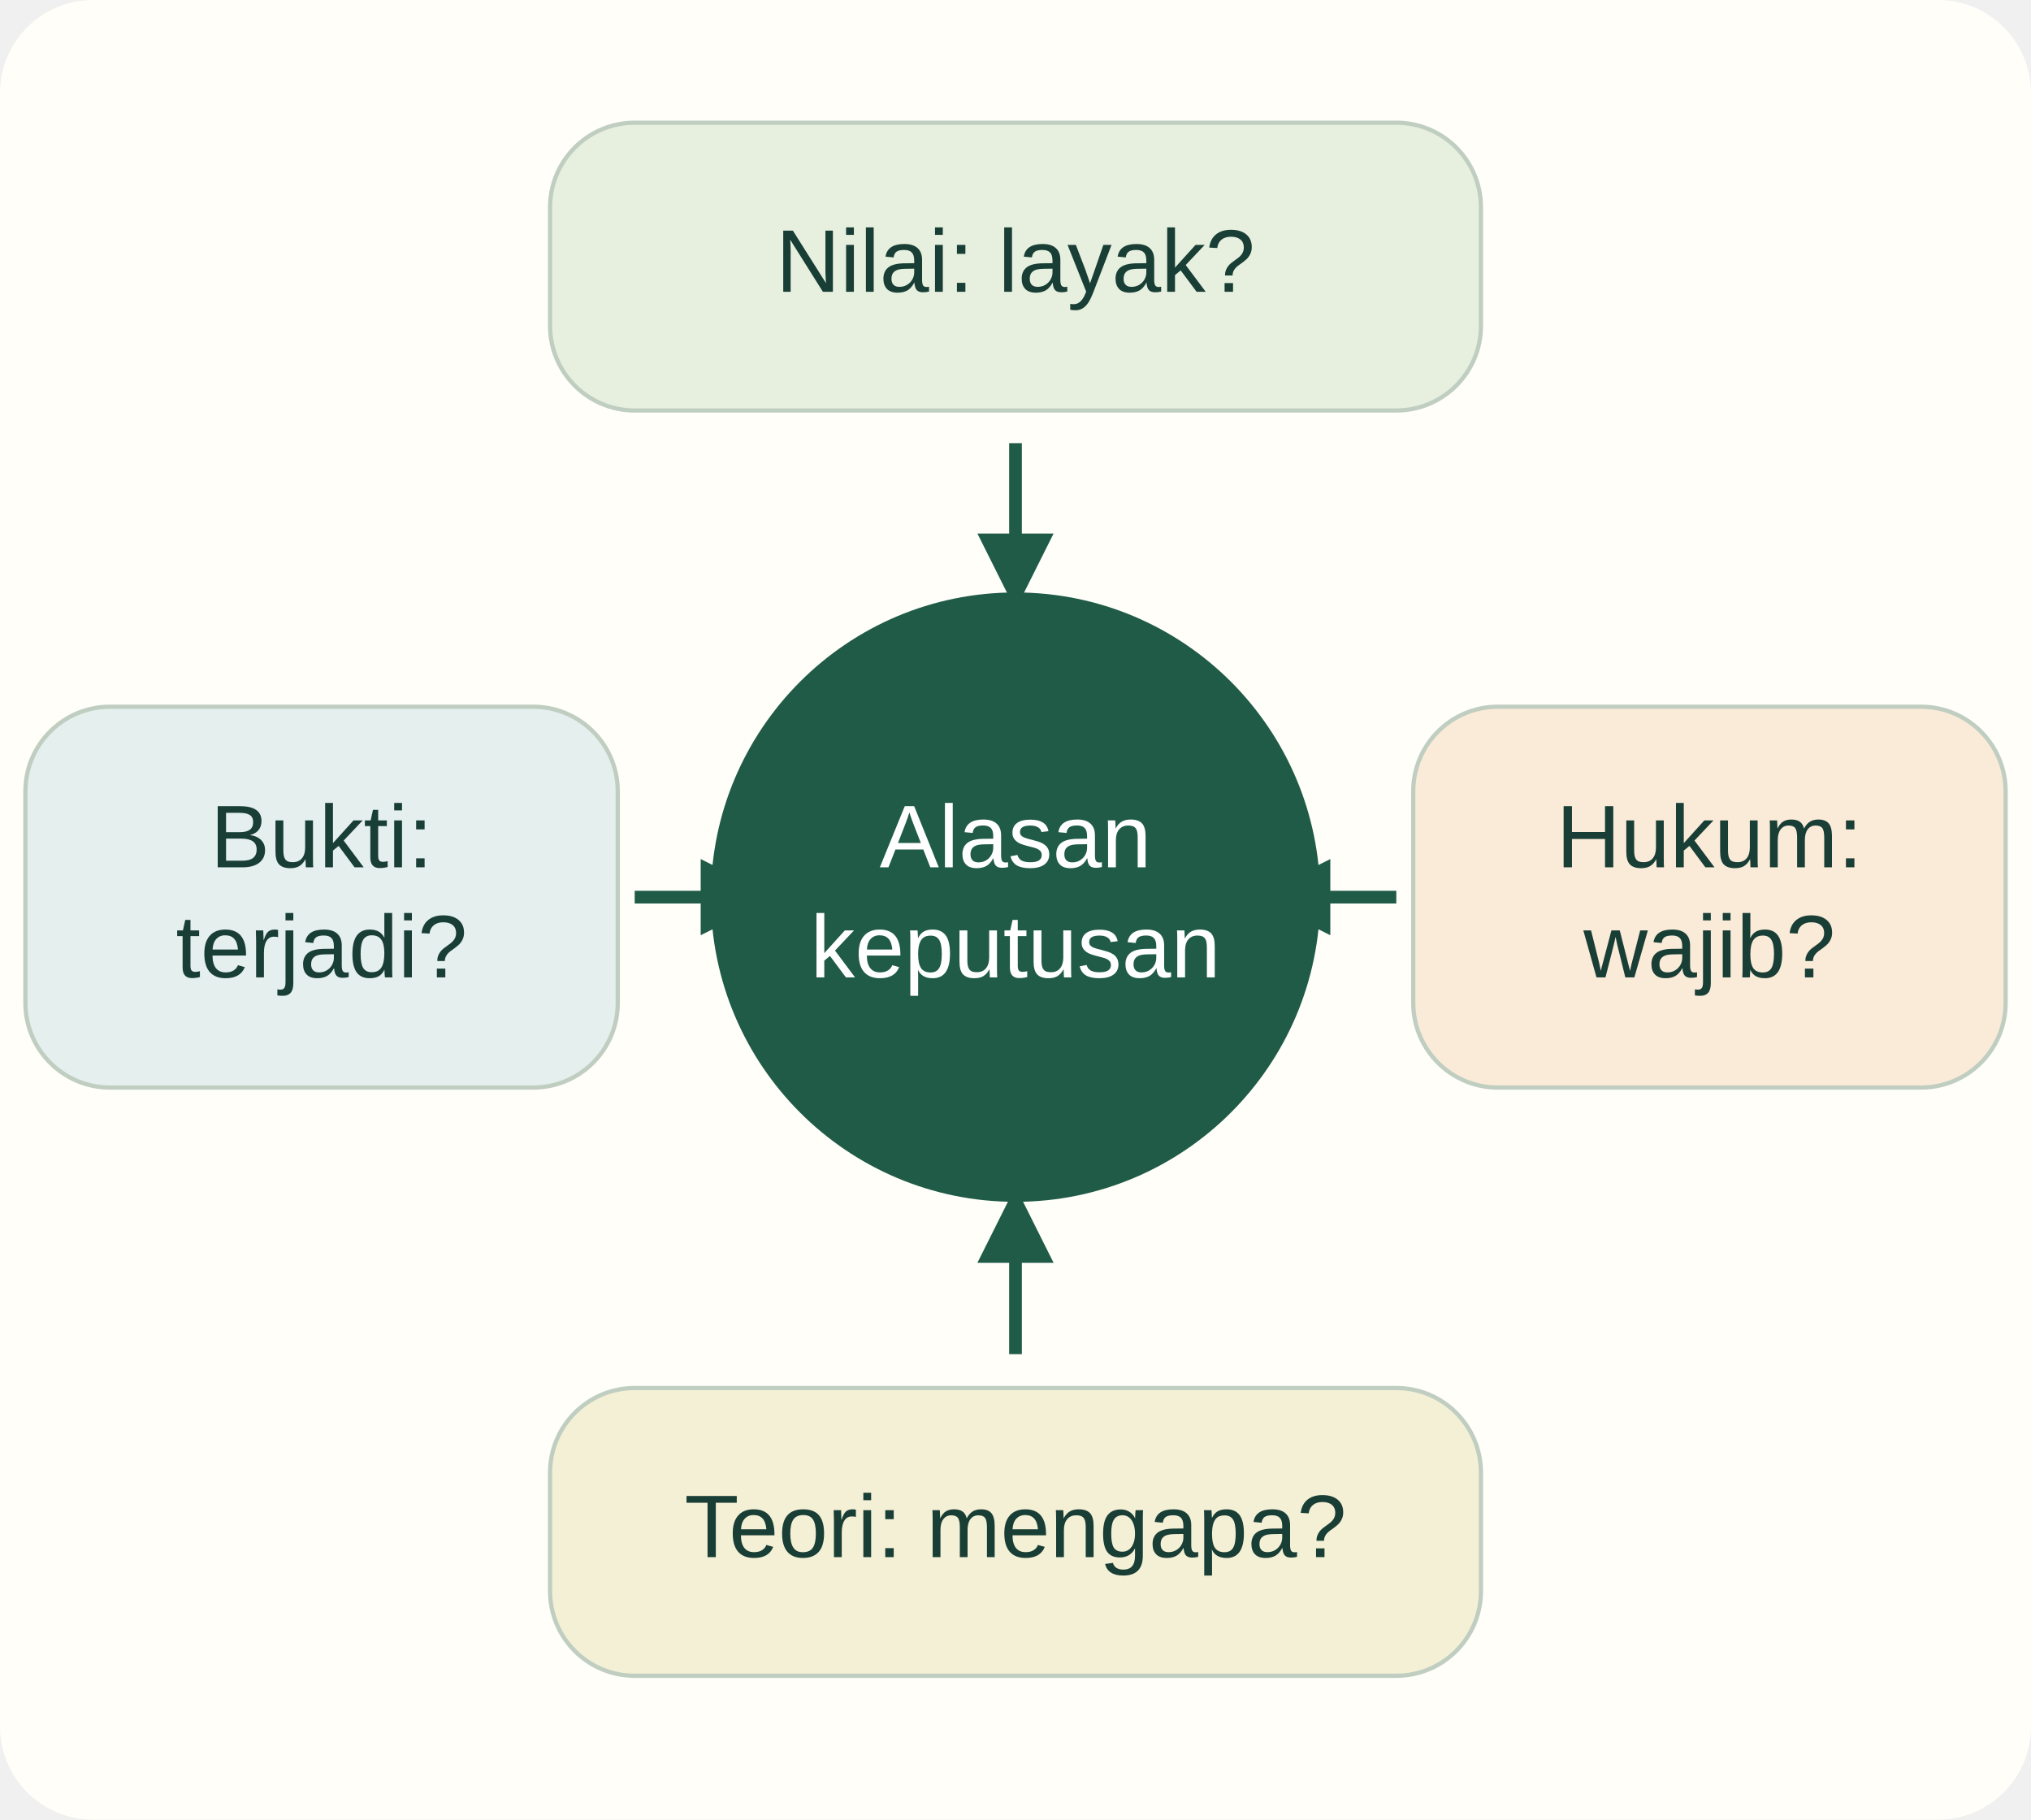
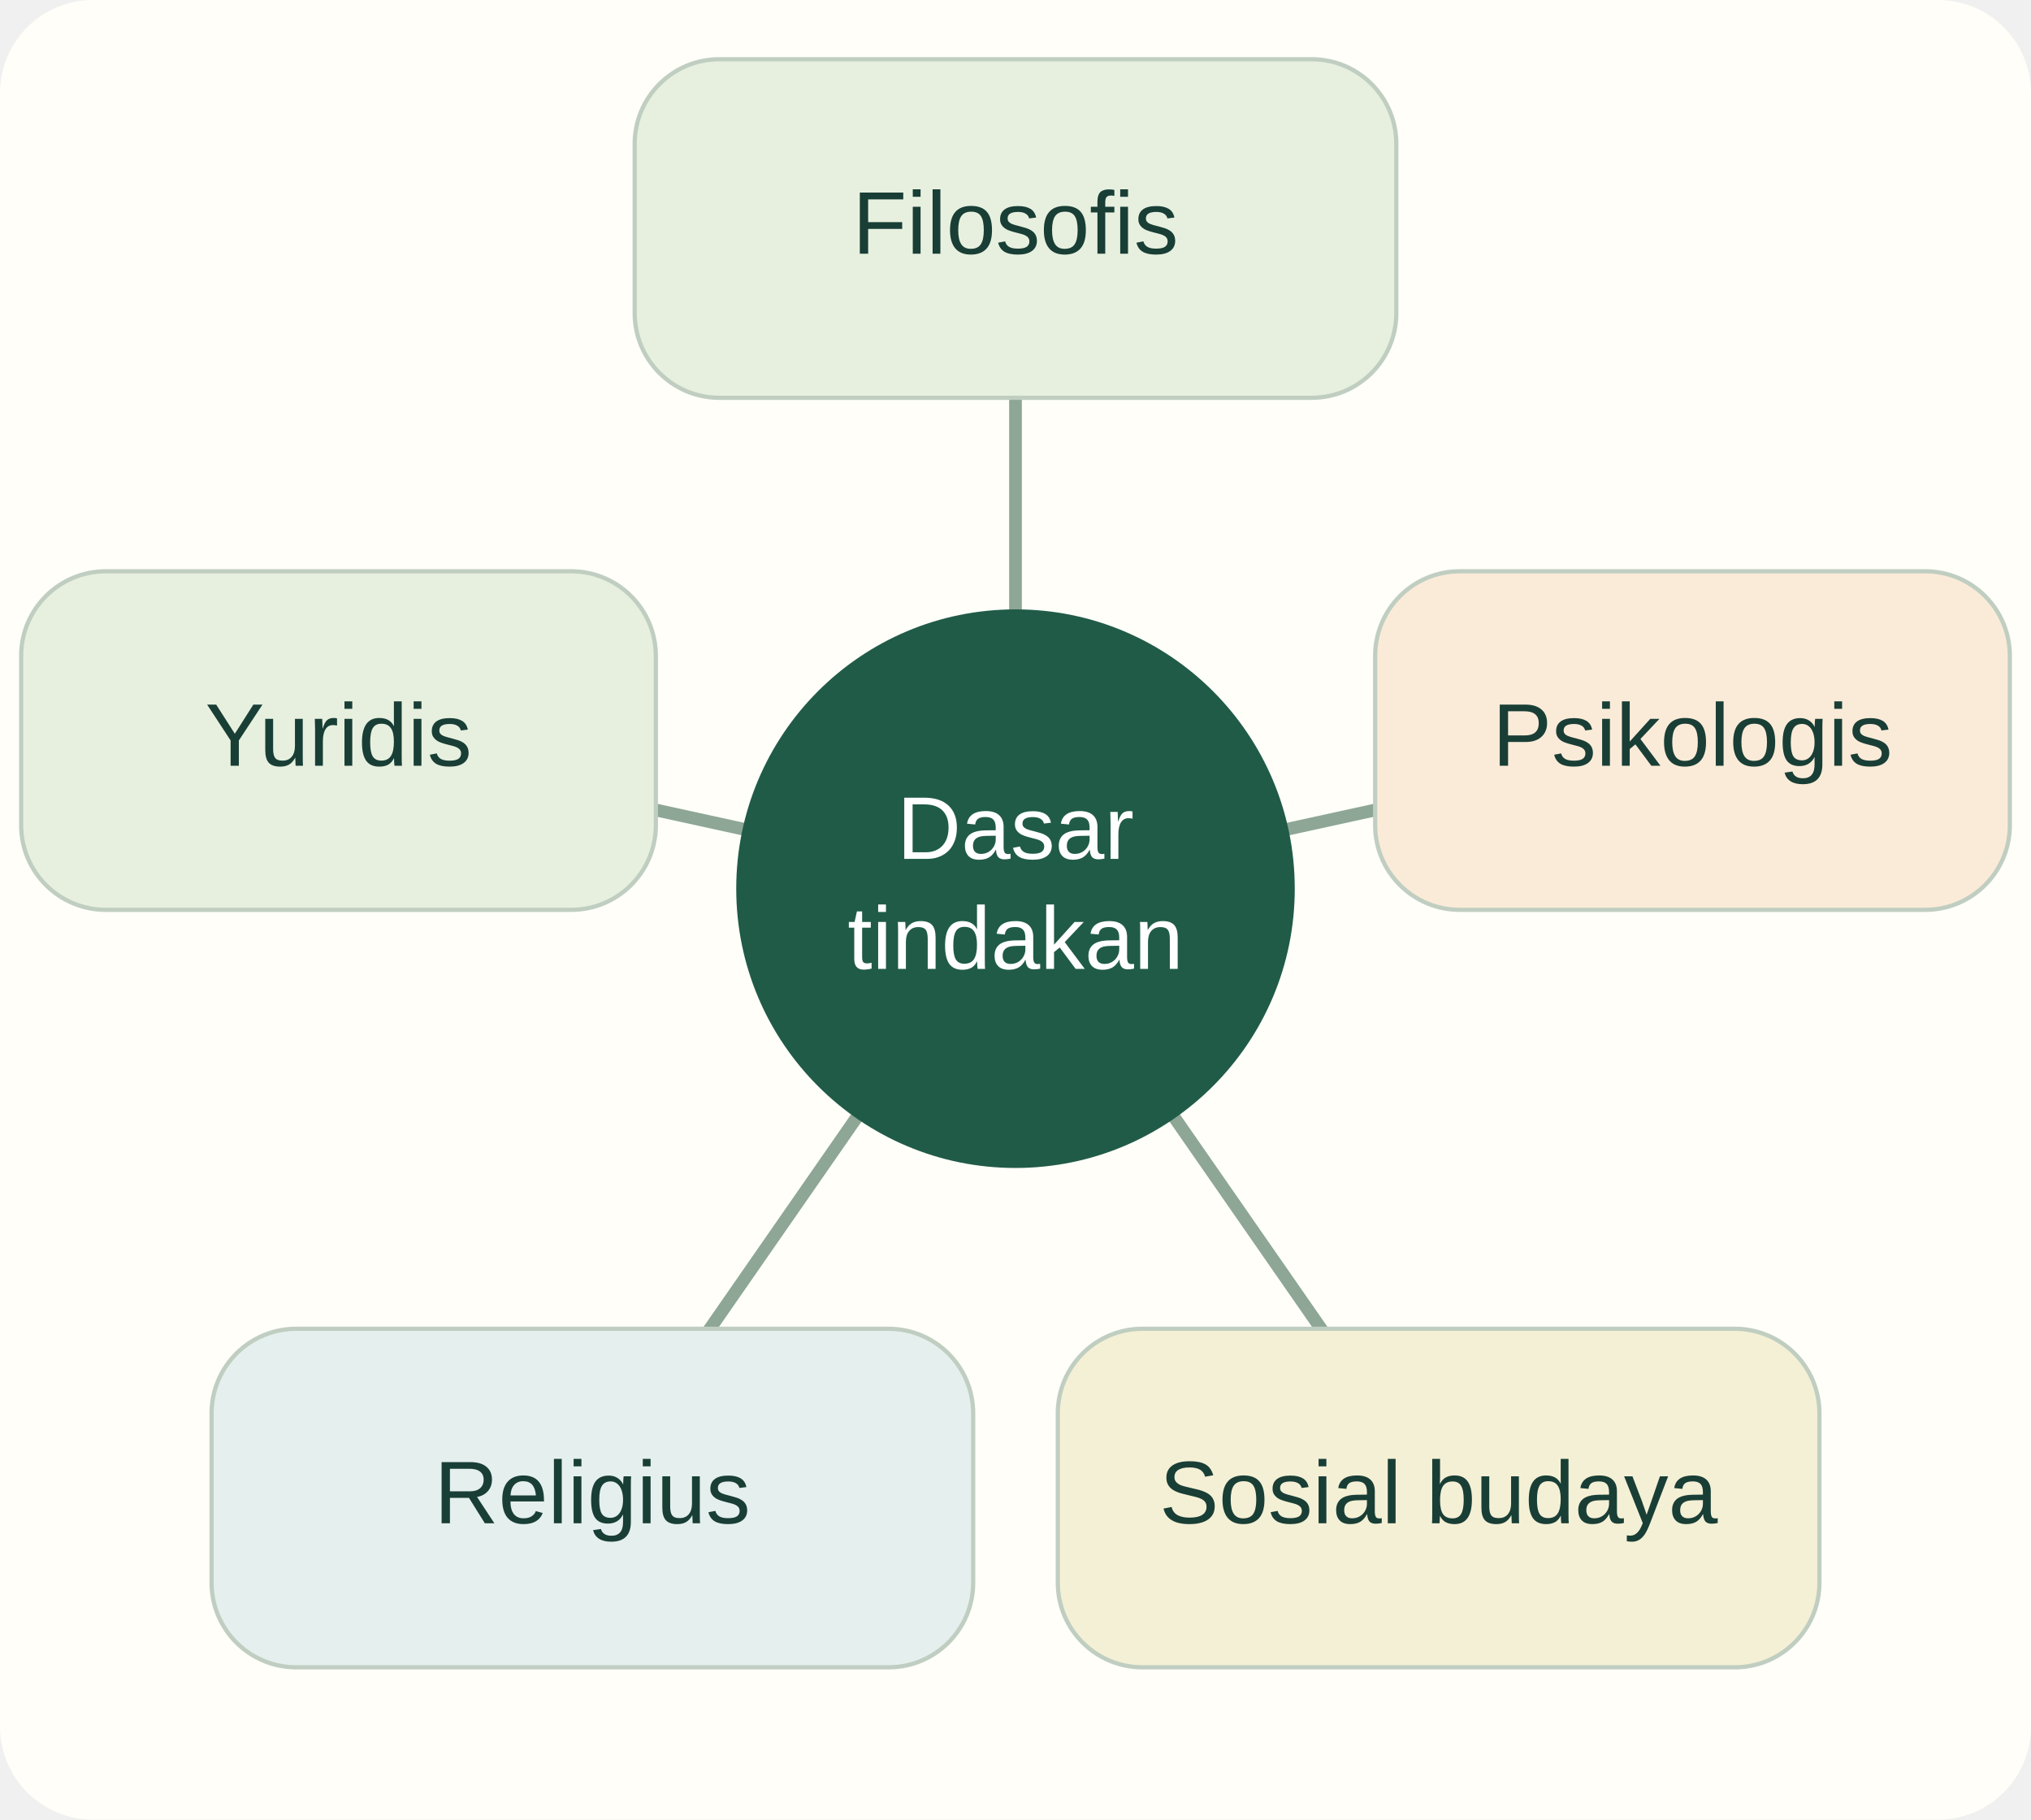
<svg xmlns="http://www.w3.org/2000/svg" viewBox="0 0 480 430" role="img" aria-labelledby="title desc">
  <defs>
    <marker id="arrow" viewBox="0 0 10 10" refX="8" refY="5" markerWidth="6" markerHeight="6" orient="auto-start-reverse">
      <path d="M0 0 L10 5 L0 10" fill="#205b48" />
    </marker>
  </defs>
  <rect width="480" height="430" rx="22" fill="#fffef9" />
-   <path d="M240.0,104.72 L240.0,140.48" fill="none" stroke="#205b48" stroke-width="3" marker-end="url(#arrow)" />
-   <path d="M330.0,212.0 L300.0,212.0" fill="none" stroke="#205b48" stroke-width="3" marker-end="url(#arrow)" />
-   <path d="M240.0,320.0 L240.0,284.0" fill="none" stroke="#205b48" stroke-width="3" marker-end="url(#arrow)" />
-   <path d="M150.0,212.0 L180.0,212.0" fill="none" stroke="#205b48" stroke-width="3" marker-end="url(#arrow)" />
-   <circle cx="240" cy="212" r="72" fill="#205b48" />
-   <text x="240" y="199.0" text-anchor="middle" dominant-baseline="middle" font-family="Arial,sans-serif" font-size="21" fill="white">Alasan</text>
-   <text x="240" y="225.0" text-anchor="middle" dominant-baseline="middle" font-family="Arial,sans-serif" font-size="21" fill="white">keputusan</text>
-   <rect x="130.0" y="29.0" width="220" height="68" rx="20" fill="#e7f0df" stroke="#c0cec1" />
-   <text x="240" y="63.0" text-anchor="middle" dominant-baseline="middle" font-family="Arial,sans-serif" font-size="21" fill="#193e36">Nilai: layak?</text>
-   <rect x="334.0" y="167.0" width="140" height="90" rx="20" fill="#faebd8" stroke="#c0cec1" />
-   <text x="404" y="199.0" text-anchor="middle" dominant-baseline="middle" font-family="Arial,sans-serif" font-size="21" fill="#193e36">Hukum:</text>
-   <text x="404" y="225.0" text-anchor="middle" dominant-baseline="middle" font-family="Arial,sans-serif" font-size="21" fill="#193e36">wajib?</text>
-   <rect x="130.0" y="328.0" width="220" height="68" rx="20" fill="#f4f0d5" stroke="#c0cec1" />
-   <text x="240" y="362.0" text-anchor="middle" dominant-baseline="middle" font-family="Arial,sans-serif" font-size="21" fill="#193e36">Teori: mengapa?</text>
-   <rect x="6.0" y="167.0" width="140" height="90" rx="20" fill="#e4efee" stroke="#c0cec1" />
-   <text x="76" y="199.0" text-anchor="middle" dominant-baseline="middle" font-family="Arial,sans-serif" font-size="21" fill="#193e36">Bukti:</text>
-   <text x="76" y="225.0" text-anchor="middle" dominant-baseline="middle" font-family="Arial,sans-serif" font-size="21" fill="#193e36">terjadi?</text>
+   <path d="M240,210 L240,54" stroke="#8ea695" stroke-width="3" />
+   <path d="M240,210 L400,175" stroke="#8ea695" stroke-width="3" />
+   <path d="M240,210 L340,354" stroke="#8ea695" stroke-width="3" />
+   <path d="M240,210 L140,354" stroke="#8ea695" stroke-width="3" />
+   <path d="M240,210 L80,175" stroke="#8ea695" stroke-width="3" />
+   <circle cx="240" cy="210" r="66" fill="#205b48" />
+   <text x="240" y="197.0" text-anchor="middle" dominant-baseline="middle" font-family="Arial,sans-serif" font-size="21" fill="white">Dasar</text>
+   <text x="240" y="223.0" text-anchor="middle" dominant-baseline="middle" font-family="Arial,sans-serif" font-size="21" fill="white">tindakan</text>
+   <rect x="150.0" y="14.0" width="180" height="80" rx="20" fill="#e7f0df" stroke="#c0cec1" />
+   <text x="240" y="54.0" text-anchor="middle" dominant-baseline="middle" font-family="Arial,sans-serif" font-size="21" fill="#193e36">Filosofis</text>
+   <rect x="325.0" y="135.0" width="150" height="80" rx="20" fill="#faebd8" stroke="#c0cec1" />
+   <text x="400" y="175.0" text-anchor="middle" dominant-baseline="middle" font-family="Arial,sans-serif" font-size="21" fill="#193e36">Psikologis</text>
+   <rect x="250.0" y="314.0" width="180" height="80" rx="20" fill="#f4f0d5" stroke="#c0cec1" />
+   <text x="340" y="354.0" text-anchor="middle" dominant-baseline="middle" font-family="Arial,sans-serif" font-size="21" fill="#193e36">Sosial budaya</text>
+   <rect x="50.0" y="314.0" width="180" height="80" rx="20" fill="#e4efee" stroke="#c0cec1" />
+   <text x="140" y="354.0" text-anchor="middle" dominant-baseline="middle" font-family="Arial,sans-serif" font-size="21" fill="#193e36">Religius</text>
+   <rect x="5.0" y="135.0" width="150" height="80" rx="20" fill="#e7f0df" stroke="#c0cec1" />
+   <text x="80" y="175.0" text-anchor="middle" dominant-baseline="middle" font-family="Arial,sans-serif" font-size="21" fill="#193e36">Yuridis</text>
</svg>
